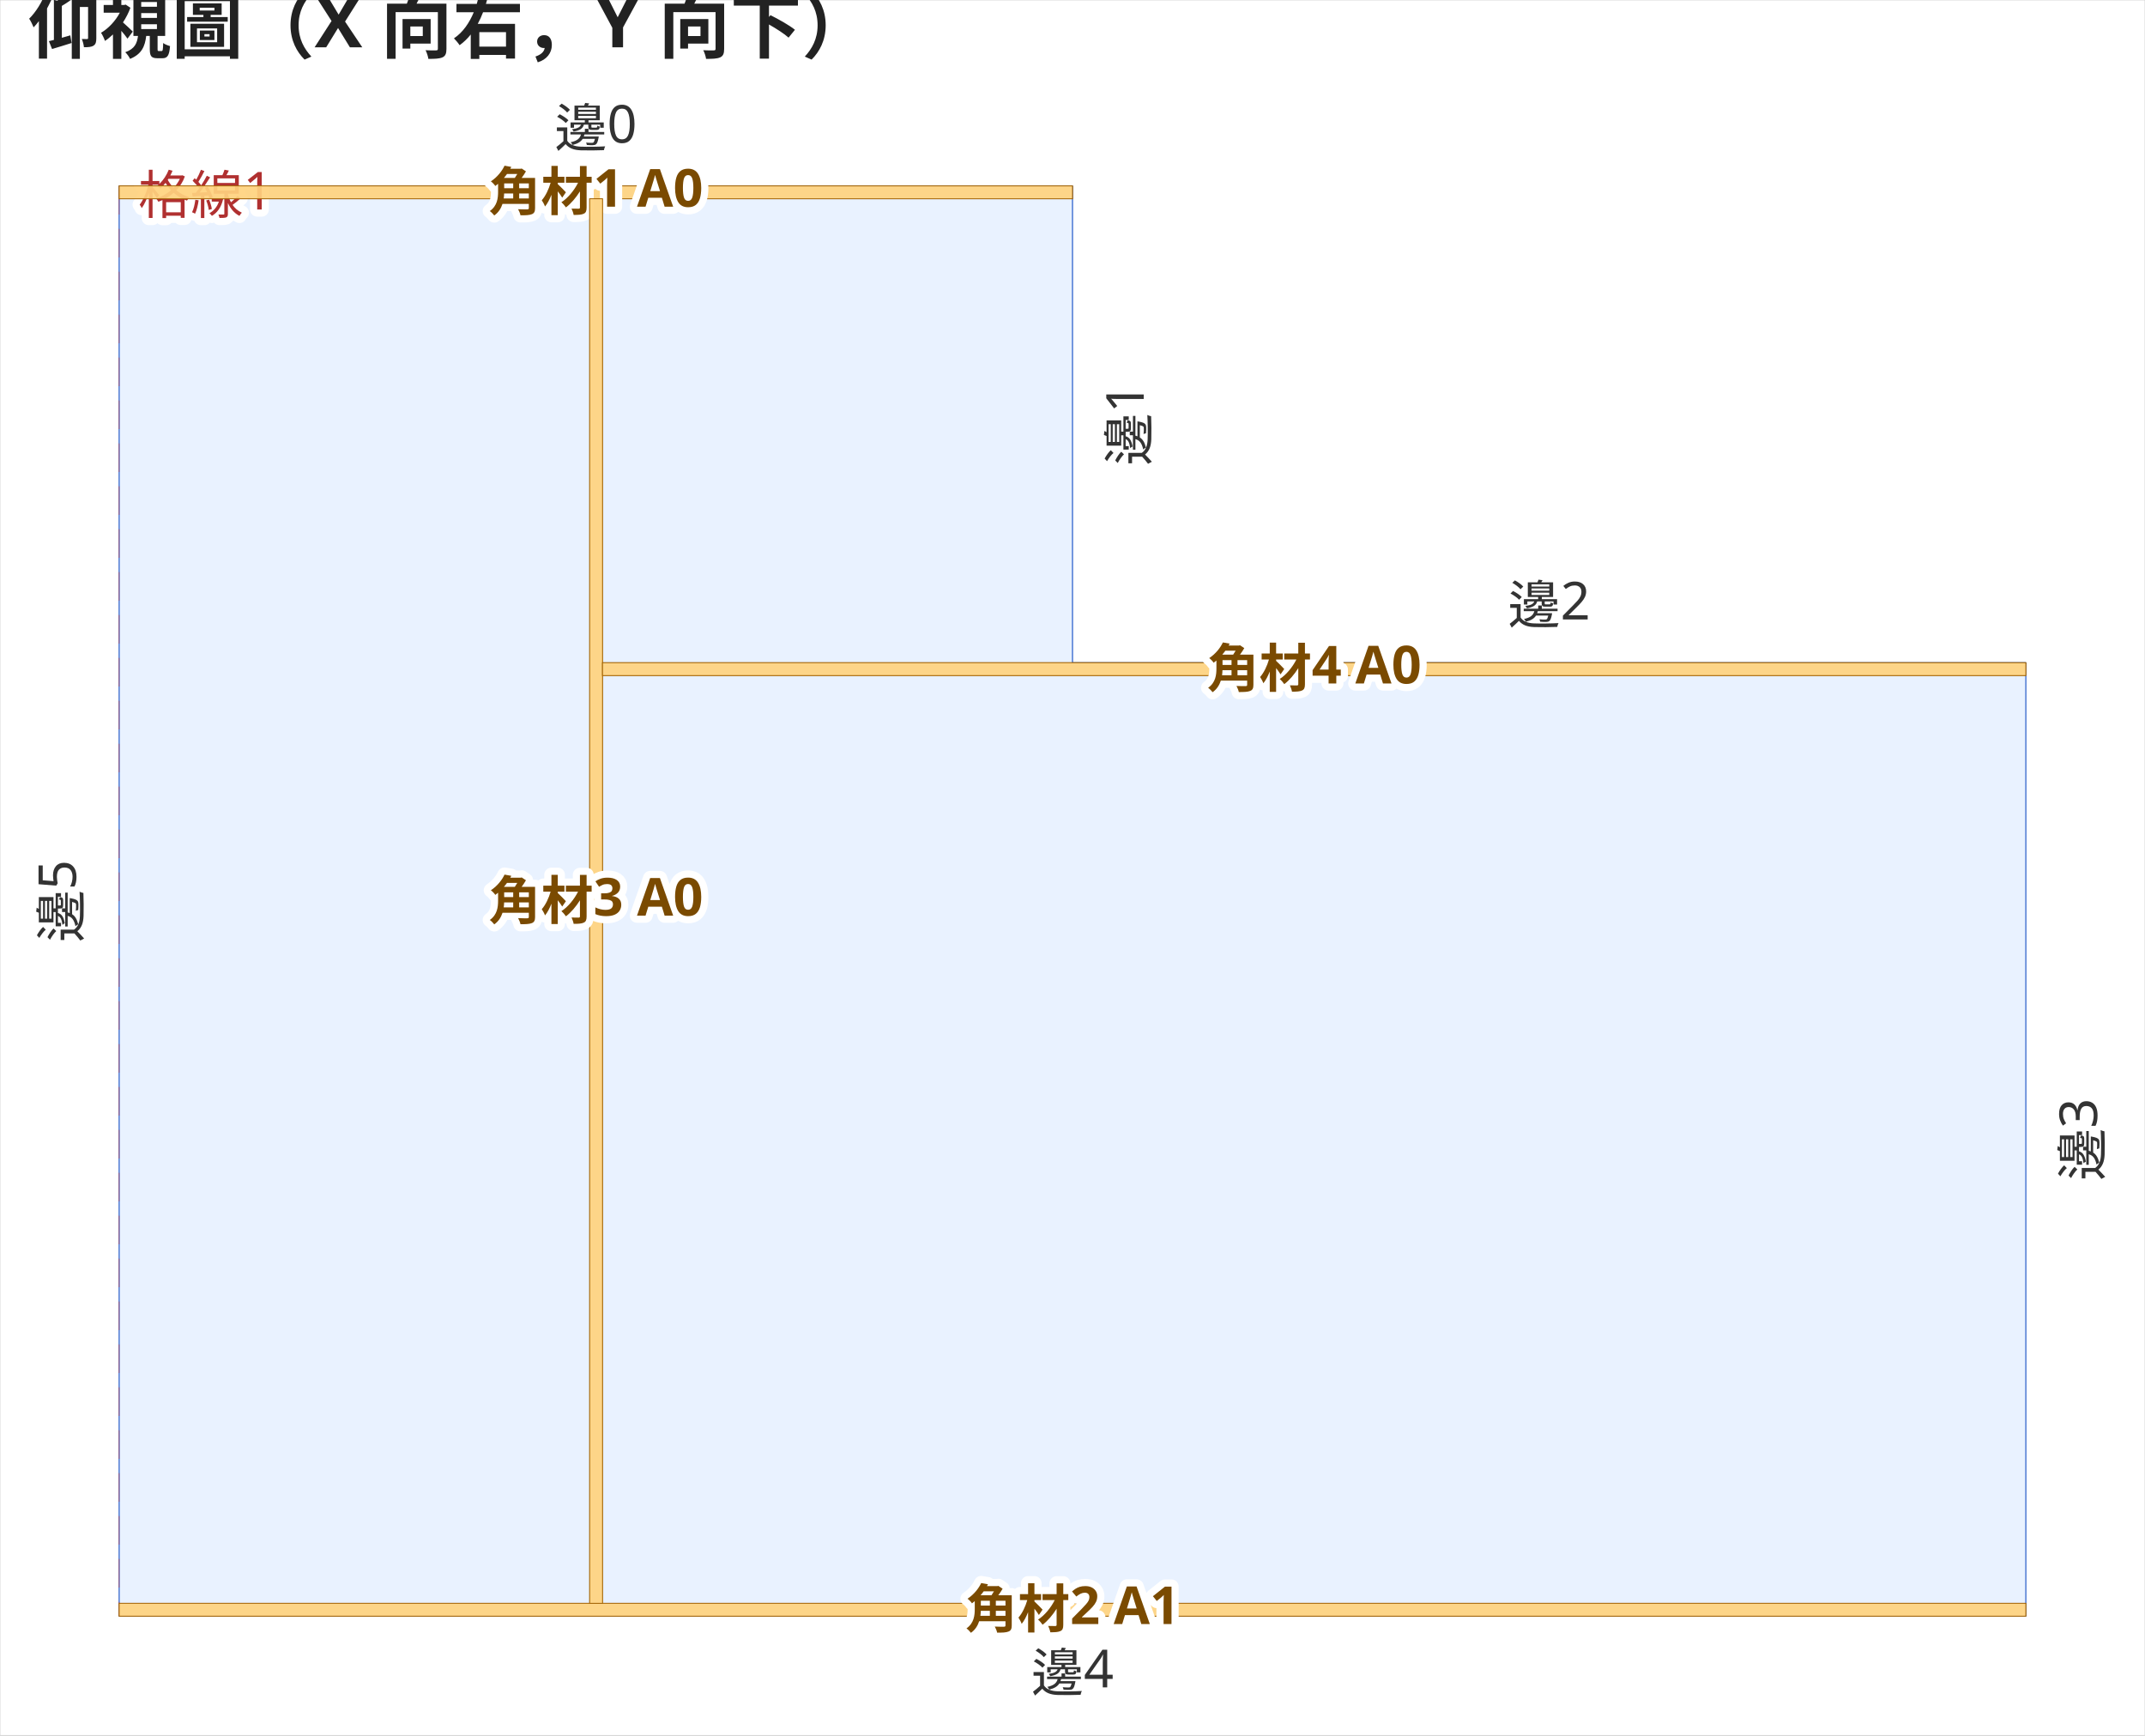
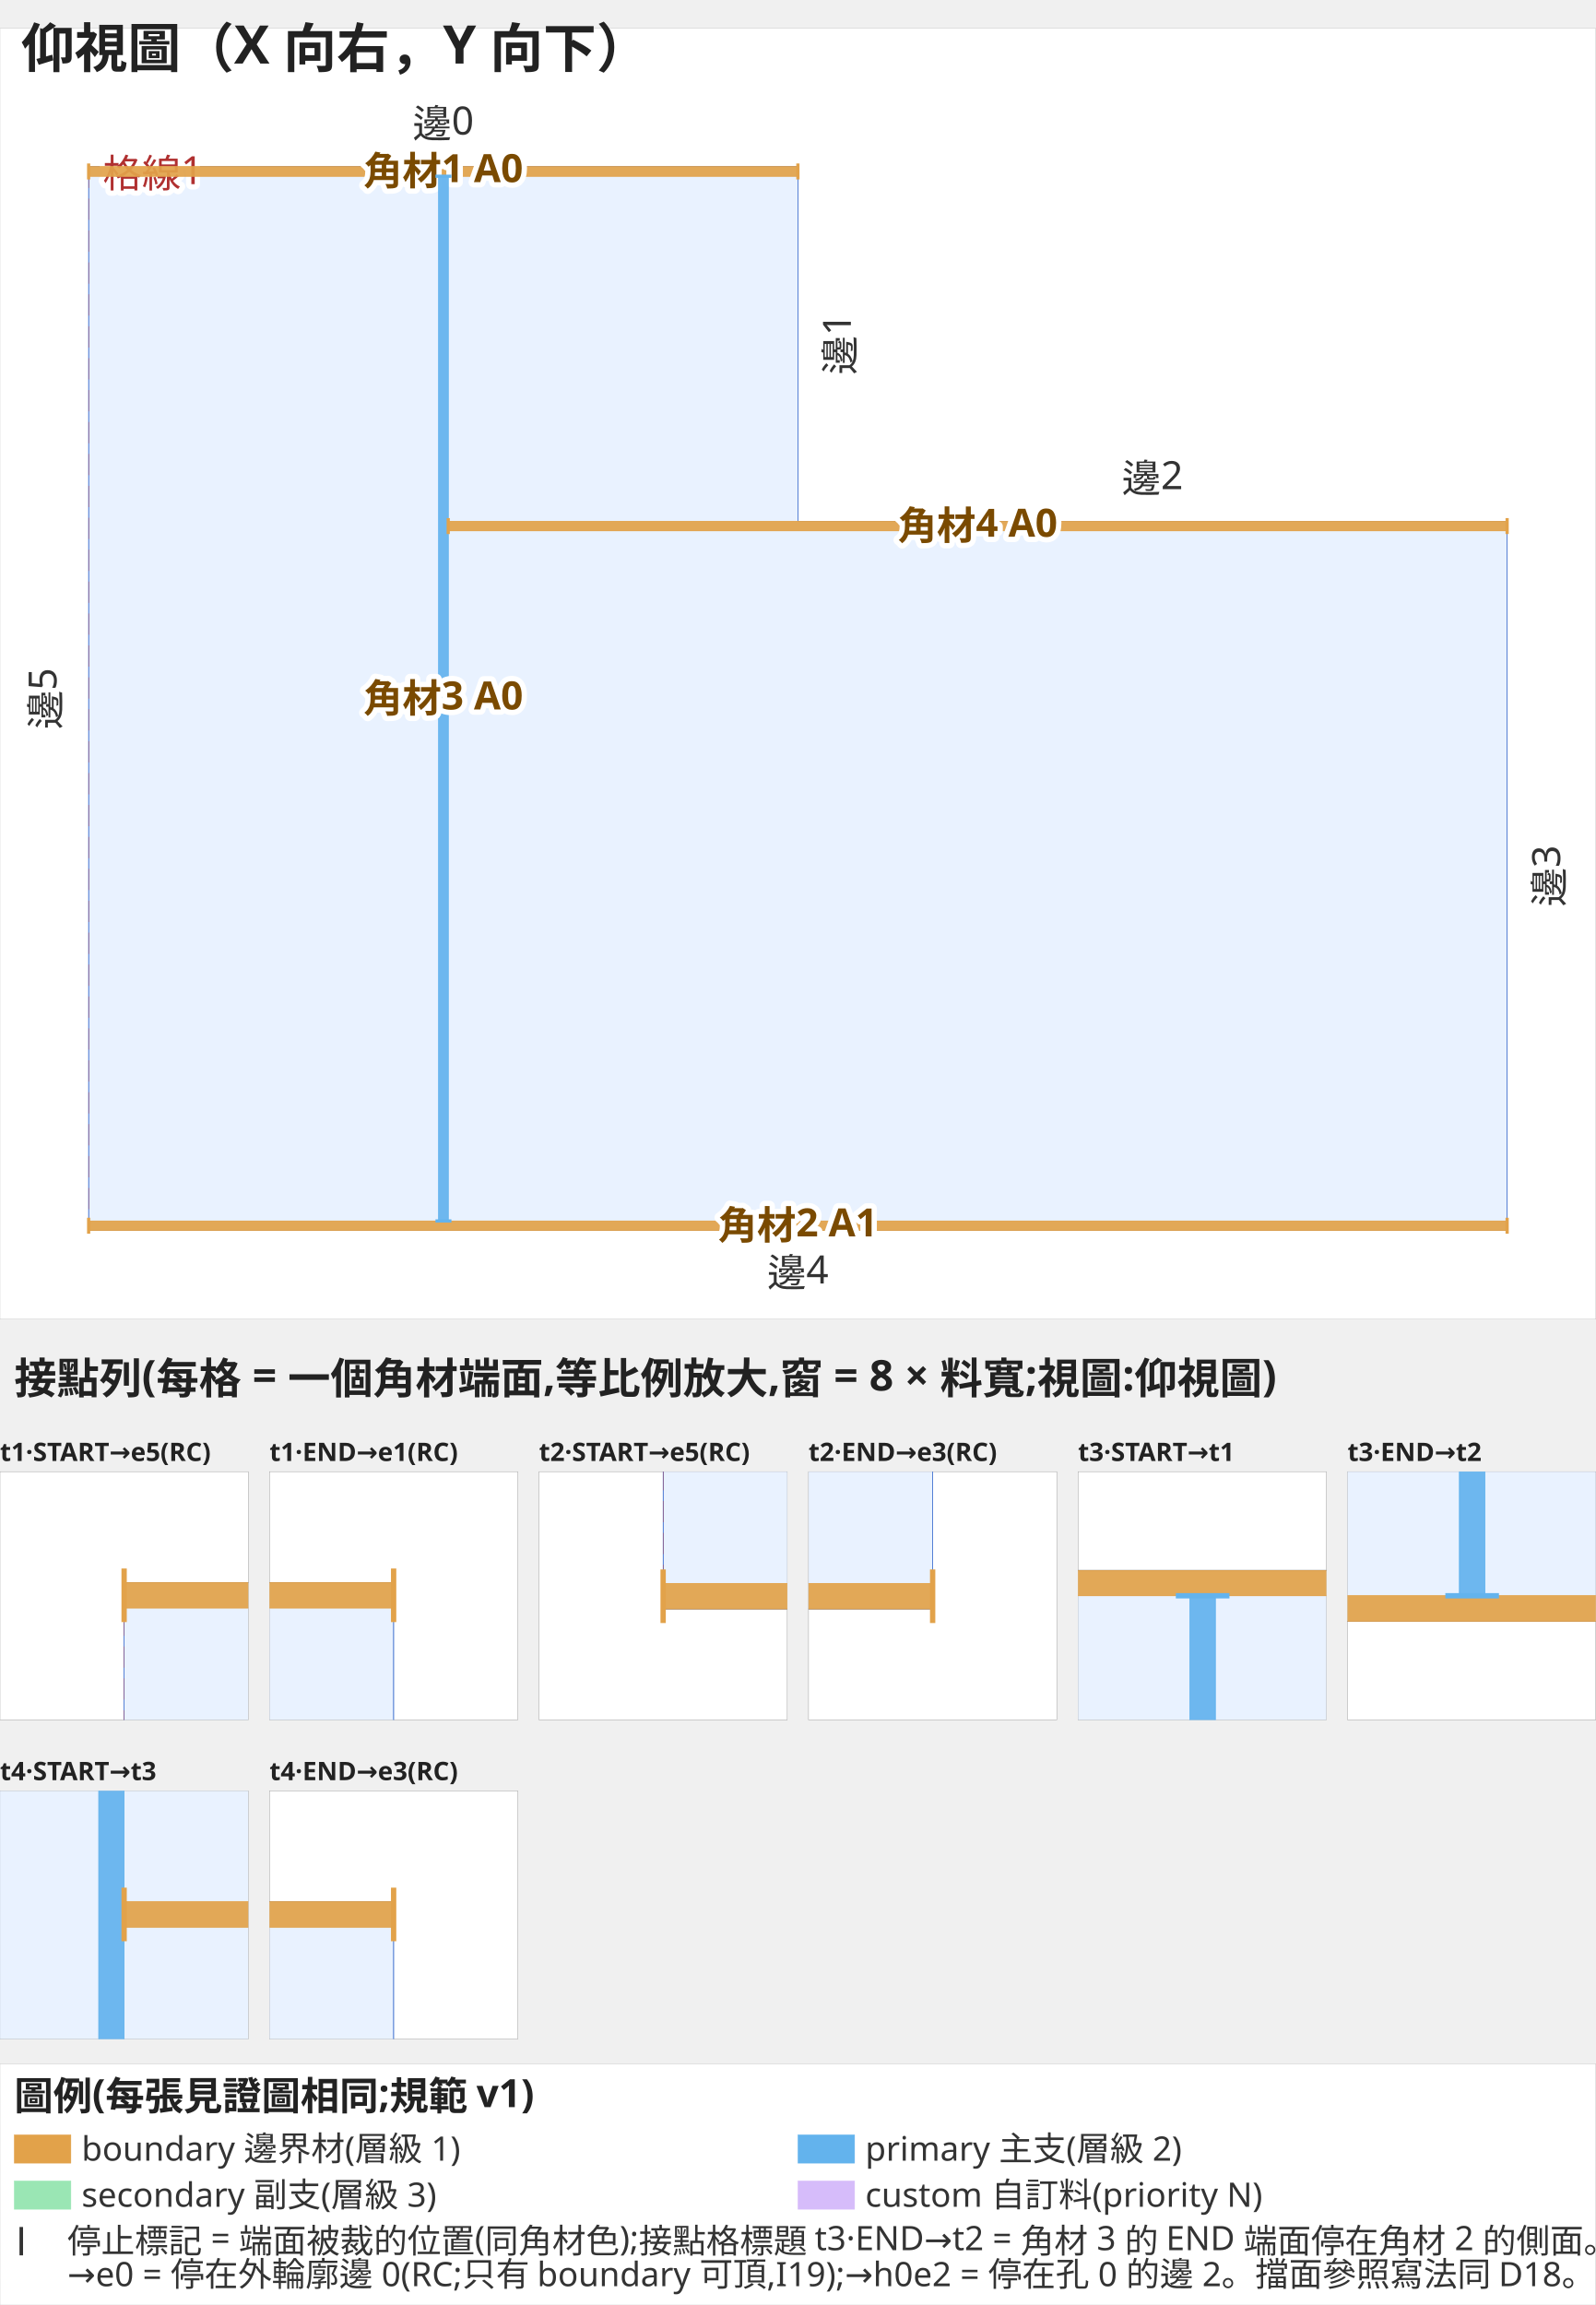
- <svg xmlns="http://www.w3.org/2000/svg" width="100%" viewBox="0 1540 4500 3640" data-full="0 0 8300 5180">
+ <svg xmlns="http://www.w3.org/2000/svg" width="100%" viewBox="0 1460 4500 6500" data-full="0 1460 4500 6500">
  <style>
  polygon, line, rect { vector-effect: non-scaling-stroke; }
  .frame { fill: #ffffff; stroke: #bbbbbb; stroke-width: 1px; }
  .title { font: bold 150px sans-serif; fill: #222222; }
  .label { font: 110px sans-serif; fill: #333333; text-anchor: middle; dominant-baseline: middle; }
  .guide-label { text-anchor: start; fill: #b03030; }
  .timber-label { fill: #7a4a00; font-weight: bold; }
  .guide-label, .timber-label { paint-order: stroke; stroke: #ffffff; stroke-width: 30px; stroke-linejoin: round; }
  .surface { fill: #dbe9ff; fill-opacity: 0.6; stroke: #3366cc; stroke-width: 1.5px; }
  .hole { fill: #ffffff; stroke: #3366cc; stroke-width: 1.5px; }
  .edge { stroke: #3366cc; stroke-width: 1.5px; }
  .edge-free { stroke: #e08020; stroke-width: 1.5px; stroke-dasharray: 30 15; }
  .guide { stroke: #cc3333; stroke-width: 1px; stroke-dasharray: 60 30; }
  .timber-face { fill: #ffd27f; fill-opacity: 0.5; stroke: #a06000; stroke-width: 1.5px; }
  .timber-face-near { fill-opacity: 0.85; }
</style>
-   <g transform="translate(250,3190)">
-     <rect class="frame" x="-250" y="-3190" width="4500" height="1240" />
-     <text x="-190" y="-3080" class="title">前視圖（X 向右，Z 向上）</text>
-     <polygon points="0,-2500 2000,-2500 2000,-2500 4000,-2500 4000,-2500 0,-2500" class="surface" />
-     <line x1="0" y1="-2500" x2="2000" y2="-2500" class="edge" />
-     <line x1="2000" y1="-2500" x2="2000" y2="-2500" class="edge" />
-     <line x1="2000" y1="-2500" x2="4000" y2="-2500" class="edge" />
-     <line x1="4000" y1="-2500" x2="4000" y2="-2500" class="edge" />
-     <line x1="4000" y1="-2500" x2="0" y2="-2500" class="edge" />
-     <line x1="0" y1="-2500" x2="0" y2="-2500" class="edge" />
-     <line x1="0" y1="-2500" x2="0" y2="-2500" class="guide" />
-     <polygon points="0,-2500 0,-2533 2000,-2533 2000,-2500" class="timber-face" />
-     <polygon points="0,-2500 2000,-2500 2000,-2533 0,-2533" class="timber-face timber-face-near" />
-     <text x="1000" y="-2516" class="label timber-label">角材1 B0</text>
-     <polygon points="0,-2500 4000,-2500 4000,-2467 0,-2467" class="timber-face" />
-     <polygon points="0,-2500 0,-2467 4000,-2467 4000,-2500" class="timber-face timber-face-near" />
-     <text x="2000" y="-2483" class="label timber-label">角材2 B1</text>
-     <polygon points="1014,-2500 987,-2500 987,-2533 1014,-2533" class="timber-face" />
-     <polygon points="1014,-2500 1014,-2533 987,-2533 987,-2500" class="timber-face timber-face-near" />
-     <text x="1000" y="-2516" class="label timber-label">角材3 START</text>
-     <polygon points="1014,-2500 1014,-2533 4000,-2533 4000,-2500" class="timber-face" />
-     <polygon points="1014,-2500 4000,-2500 4000,-2533 1014,-2533" class="timber-face timber-face-near" />
-     <text x="2507" y="-2516" class="label timber-label">角材4 B0</text>
-   </g>
-   <g transform="translate(5050,3190)">
-     <rect class="frame" x="-250" y="-3190" width="3500" height="1240" />
-     <text x="-190" y="-3080" class="title">側視圖（Y 向右，Z 向上）</text>
-     <polygon points="0,-2500 0,-2500 1000,-2500 1000,-2500 3000,-2500 3000,-2500" class="surface" />
-     <line x1="0" y1="-2500" x2="0" y2="-2500" class="edge" />
-     <line x1="0" y1="-2500" x2="1000" y2="-2500" class="edge" />
-     <line x1="1000" y1="-2500" x2="1000" y2="-2500" class="edge" />
-     <line x1="1000" y1="-2500" x2="3000" y2="-2500" class="edge" />
-     <line x1="3000" y1="-2500" x2="3000" y2="-2500" class="edge" />
-     <line x1="3000" y1="-2500" x2="0" y2="-2500" class="edge" />
-     <line x1="0" y1="-2500" x2="3000" y2="-2500" class="guide" />
-     <polygon points="0,-2500 0,-2533 27,-2533 27,-2500" class="timber-face" />
-     <polygon points="0,-2500 27,-2500 27,-2533 0,-2533" class="timber-face timber-face-near" />
-     <text x="13" y="-2516" class="label timber-label">角材1 END</text>
-     <polygon points="3000,-2500 3000,-2467 2973,-2467 2973,-2500" class="timber-face" />
-     <polygon points="3000,-2500 2973,-2500 2973,-2467 3000,-2467" class="timber-face timber-face-near" />
-     <text x="2986" y="-2483" class="label timber-label">角材2 END</text>
-     <polygon points="27,-2500 27,-2533 2973,-2533 2973,-2500" class="timber-face" />
-     <polygon points="27,-2500 2973,-2500 2973,-2533 27,-2533" class="timber-face timber-face-near" />
-     <text x="1500" y="-2516" class="label timber-label">角材3 B0</text>
-     <polygon points="1000,-2500 1000,-2533 1027,-2533 1027,-2500" class="timber-face" />
-     <polygon points="1000,-2500 1027,-2500 1027,-2533 1000,-2533" class="timber-face timber-face-near" />
-     <text x="1013" y="-2516" class="label timber-label">角材4 END</text>
-   </g>
-   <g transform="translate(250,1930)">
+   <style id="witness">.role-boundary{fill:#e2a24a;stroke:#e2a24a}.role-primary{fill:#63b3ed;stroke:#63b3ed}.role-secondary{fill:#9ae6b4;stroke:#9ae6b4}.role-custom{fill:#d6bcfa;stroke:#d6bcfa}.stop{fill:none;stroke-linecap:butt}.stop-label{font:bold 110px sans-serif;dominant-baseline:middle;paint-order:stroke;stroke:#ffffff;stroke-width:30px;stroke-linejoin:round}.tile-frame{fill:#ffffff;stroke:#888888;stroke-width:1px}.tile-title{font:bold 72px sans-serif;fill:#222222}.tile .label{display:none}.legend-title{font:bold 110px sans-serif;fill:#222222}.legend-text{font:95px sans-serif;fill:#333333;dominant-baseline:middle}.legend-box{fill:#ffffff;stroke:#bbbbbb;stroke-width:1px}.section-title{font:bold 120px sans-serif;fill:#222222}</style>
+   <g transform="translate(250,1930)" data-view="bottom">
    <rect class="frame" x="-250" y="-390" width="4500" height="3640" />
    <text x="-190" y="-280" class="title">仰視圖（X 向右，Y 向下）</text>
    <polygon points="0,0 2000,0 2000,1000 4000,1000 4000,3000 0,3000" class="surface" />
    <line x1="0" y1="0" x2="2000" y2="0" class="edge" />
    <text x="1000" y="-120" class="label">邊0</text>
    <line x1="2000" y1="0" x2="2000" y2="1000" class="edge" />
    <text x="2120" y="500" class="label" transform="rotate(-90 2120 500)">邊1</text>
    <line x1="2000" y1="1000" x2="4000" y2="1000" class="edge" />
    <text x="3000" y="880" class="label">邊2</text>
    <line x1="4000" y1="1000" x2="4000" y2="3000" class="edge" />
    <text x="4120" y="2000" class="label" transform="rotate(-90 4120 2000)">邊3</text>
    <line x1="4000" y1="3000" x2="0" y2="3000" class="edge" />
    <text x="2000" y="3120" class="label">邊4</text>
    <line x1="0" y1="3000" x2="0" y2="0" class="edge" />
    <text x="-120" y="1500" class="label" transform="rotate(-90 -120 1500)">邊5</text>
    <line x1="0" y1="0" x2="0" y2="3000" class="guide" />
    <text x="40" y="20" class="label guide-label">格線1</text>
-     <polygon points="0,0 2000,0 2000,27 0,27" class="timber-face" />
-     <polygon points="0,0 0,27 2000,27 2000,0" class="timber-face timber-face-near" />
+     <polygon points="0,0 2000,0 2000,27 0,27" class="timber-face role-boundary" data-t="1" />
+     <polygon points="0,0 0,27 2000,27 2000,0" class="timber-face timber-face-near role-boundary" data-t="1" />
    <text x="1000" y="13" class="label timber-label">角材1 A0</text>
-     <polygon points="0,3000 0,2973 4000,2973 4000,3000" class="timber-face" />
-     <polygon points="0,3000 4000,3000 4000,2973 0,2973" class="timber-face timber-face-near" />
+     <polygon points="0,3000 0,2973 4000,2973 4000,3000" class="timber-face role-boundary" data-t="2" />
+     <polygon points="0,3000 4000,3000 4000,2973 0,2973" class="timber-face timber-face-near role-boundary" data-t="2" />
    <text x="2000" y="2986" class="label timber-label">角材2 A1</text>
-     <polygon points="1014,27 1014,2973 987,2973 987,27" class="timber-face" />
-     <polygon points="1014,27 987,27 987,2973 1014,2973" class="timber-face timber-face-near" />
+     <polygon points="1014,27 1014,2973 987,2973 987,27" class="timber-face role-primary" data-t="3" />
+     <polygon points="1014,27 987,27 987,2973 1014,2973" class="timber-face timber-face-near role-primary" data-t="3" />
    <text x="1000" y="1500" class="label timber-label">角材3 A0</text>
-     <polygon points="1014,1000 4000,1000 4000,1027 1014,1027" class="timber-face" />
-     <polygon points="1014,1000 1014,1027 4000,1027 4000,1000" class="timber-face timber-face-near" />
+     <polygon points="1014,1000 4000,1000 4000,1027 1014,1027" class="timber-face role-boundary" data-t="4" />
+     <polygon points="1014,1000 1014,1027 4000,1027 4000,1000" class="timber-face timber-face-near role-boundary" data-t="4" />
    <text x="2507" y="1013" class="label timber-label">角材4 A0</text>
+     <line x1="0" y1="-9" x2="0" y2="36" class="stop" stroke="#e2a24a" stroke-width="9" data-joint="t1.START" />
+     <line x1="2000" y1="-9" x2="2000" y2="36" class="stop" stroke="#e2a24a" stroke-width="9" data-joint="t1.END" />
+     <line x1="0" y1="2964" x2="0" y2="3009" class="stop" stroke="#e2a24a" stroke-width="9" data-joint="t2.START" />
+     <line x1="4000" y1="2964" x2="4000" y2="3009" class="stop" stroke="#e2a24a" stroke-width="9" data-joint="t2.END" />
+     <line x1="978" y1="27" x2="1023" y2="27" class="stop" stroke="#63b3ed" stroke-width="9" data-joint="t3.START" />
+     <line x1="978" y1="2973" x2="1023" y2="2973" class="stop" stroke="#63b3ed" stroke-width="9" data-joint="t3.END" />
+     <line x1="1014" y1="991" x2="1014" y2="1036" class="stop" stroke="#e2a24a" stroke-width="9" data-joint="t4.START" />
+     <line x1="4000" y1="991" x2="4000" y2="1036" class="stop" stroke="#e2a24a" stroke-width="9" data-joint="t4.END" />
  </g>
+   <text x="40" y="5390" class="section-title">接點列(每格 = 一個角材端面,等比例放大,窗 = 8 × 料寬;視圖:仰視圖)</text>
+   <text x="0" y="5580" class="tile-title">t1·START→e5(RC)</text>
+   <rect x="0" y="5610" width="700" height="700" class="tile-frame" />
+   <svg x="0" y="5610" width="700" height="700" viewBox="-132 -118 264 264" preserveAspectRatio="xMidYMid meet" class="tile" data-joint="t1.START">
+     <polygon points="0,0 2000,0 2000,1000 4000,1000 4000,3000 0,3000" class="surface" />
+     <line x1="0" y1="0" x2="2000" y2="0" class="edge" />
+     <line x1="2000" y1="0" x2="2000" y2="1000" class="edge" />
+     <line x1="2000" y1="1000" x2="4000" y2="1000" class="edge" />
+     <line x1="4000" y1="1000" x2="4000" y2="3000" class="edge" />
+     <line x1="4000" y1="3000" x2="0" y2="3000" class="edge" />
+     <line x1="0" y1="3000" x2="0" y2="0" class="edge" />
+     <line x1="0" y1="0" x2="0" y2="3000" class="guide" />
+     <polygon points="0,0 2000,0 2000,27 0,27" class="timber-face role-boundary" data-t="1" />
+     <polygon points="0,0 0,27 2000,27 2000,0" class="timber-face timber-face-near role-boundary" data-t="1" />
+     <polygon points="0,3000 0,2973 4000,2973 4000,3000" class="timber-face role-boundary" data-t="2" />
+     <polygon points="0,3000 4000,3000 4000,2973 0,2973" class="timber-face timber-face-near role-boundary" data-t="2" />
+     <polygon points="1014,27 1014,2973 987,2973 987,27" class="timber-face role-primary" data-t="3" />
+     <polygon points="1014,27 987,27 987,2973 1014,2973" class="timber-face timber-face-near role-primary" data-t="3" />
+     <polygon points="1014,1000 4000,1000 4000,1027 1014,1027" class="timber-face role-boundary" data-t="4" />
+     <polygon points="1014,1000 1014,1027 4000,1027 4000,1000" class="timber-face timber-face-near role-boundary" data-t="4" />
+     <line x1="0" y1="-15" x2="0" y2="42" class="stop" stroke="#e2a24a" stroke-width="15" data-joint="t1.START" />
+   </svg>
+   <text x="760" y="5580" class="tile-title">t1·END→e1(RC)</text>
+   <rect x="760" y="5610" width="700" height="700" class="tile-frame" />
+   <svg x="760" y="5610" width="700" height="700" viewBox="1868 -118 264 264" preserveAspectRatio="xMidYMid meet" class="tile" data-joint="t1.END">
+     <polygon points="0,0 2000,0 2000,1000 4000,1000 4000,3000 0,3000" class="surface" />
+     <line x1="0" y1="0" x2="2000" y2="0" class="edge" />
+     <line x1="2000" y1="0" x2="2000" y2="1000" class="edge" />
+     <line x1="2000" y1="1000" x2="4000" y2="1000" class="edge" />
+     <line x1="4000" y1="1000" x2="4000" y2="3000" class="edge" />
+     <line x1="4000" y1="3000" x2="0" y2="3000" class="edge" />
+     <line x1="0" y1="3000" x2="0" y2="0" class="edge" />
+     <line x1="0" y1="0" x2="0" y2="3000" class="guide" />
+     <polygon points="0,0 2000,0 2000,27 0,27" class="timber-face role-boundary" data-t="1" />
+     <polygon points="0,0 0,27 2000,27 2000,0" class="timber-face timber-face-near role-boundary" data-t="1" />
+     <polygon points="0,3000 0,2973 4000,2973 4000,3000" class="timber-face role-boundary" data-t="2" />
+     <polygon points="0,3000 4000,3000 4000,2973 0,2973" class="timber-face timber-face-near role-boundary" data-t="2" />
+     <polygon points="1014,27 1014,2973 987,2973 987,27" class="timber-face role-primary" data-t="3" />
+     <polygon points="1014,27 987,27 987,2973 1014,2973" class="timber-face timber-face-near role-primary" data-t="3" />
+     <polygon points="1014,1000 4000,1000 4000,1027 1014,1027" class="timber-face role-boundary" data-t="4" />
+     <polygon points="1014,1000 1014,1027 4000,1027 4000,1000" class="timber-face timber-face-near role-boundary" data-t="4" />
+     <line x1="2000" y1="-15" x2="2000" y2="42" class="stop" stroke="#e2a24a" stroke-width="15" data-joint="t1.END" />
+   </svg>
+   <text x="1520" y="5580" class="tile-title">t2·START→e5(RC)</text>
+   <rect x="1520" y="5610" width="700" height="700" class="tile-frame" />
+   <svg x="1520" y="5610" width="700" height="700" viewBox="-132 2854 264 264" preserveAspectRatio="xMidYMid meet" class="tile" data-joint="t2.START">
+     <polygon points="0,0 2000,0 2000,1000 4000,1000 4000,3000 0,3000" class="surface" />
+     <line x1="0" y1="0" x2="2000" y2="0" class="edge" />
+     <line x1="2000" y1="0" x2="2000" y2="1000" class="edge" />
+     <line x1="2000" y1="1000" x2="4000" y2="1000" class="edge" />
+     <line x1="4000" y1="1000" x2="4000" y2="3000" class="edge" />
+     <line x1="4000" y1="3000" x2="0" y2="3000" class="edge" />
+     <line x1="0" y1="3000" x2="0" y2="0" class="edge" />
+     <line x1="0" y1="0" x2="0" y2="3000" class="guide" />
+     <polygon points="0,0 2000,0 2000,27 0,27" class="timber-face role-boundary" data-t="1" />
+     <polygon points="0,0 0,27 2000,27 2000,0" class="timber-face timber-face-near role-boundary" data-t="1" />
+     <polygon points="0,3000 0,2973 4000,2973 4000,3000" class="timber-face role-boundary" data-t="2" />
+     <polygon points="0,3000 4000,3000 4000,2973 0,2973" class="timber-face timber-face-near role-boundary" data-t="2" />
+     <polygon points="1014,27 1014,2973 987,2973 987,27" class="timber-face role-primary" data-t="3" />
+     <polygon points="1014,27 987,27 987,2973 1014,2973" class="timber-face timber-face-near role-primary" data-t="3" />
+     <polygon points="1014,1000 4000,1000 4000,1027 1014,1027" class="timber-face role-boundary" data-t="4" />
+     <polygon points="1014,1000 1014,1027 4000,1027 4000,1000" class="timber-face timber-face-near role-boundary" data-t="4" />
+     <line x1="0" y1="2958" x2="0" y2="3015" class="stop" stroke="#e2a24a" stroke-width="15" data-joint="t2.START" />
+   </svg>
+   <text x="2280" y="5580" class="tile-title">t2·END→e3(RC)</text>
+   <rect x="2280" y="5610" width="700" height="700" class="tile-frame" />
+   <svg x="2280" y="5610" width="700" height="700" viewBox="3868 2854 264 264" preserveAspectRatio="xMidYMid meet" class="tile" data-joint="t2.END">
+     <polygon points="0,0 2000,0 2000,1000 4000,1000 4000,3000 0,3000" class="surface" />
+     <line x1="0" y1="0" x2="2000" y2="0" class="edge" />
+     <line x1="2000" y1="0" x2="2000" y2="1000" class="edge" />
+     <line x1="2000" y1="1000" x2="4000" y2="1000" class="edge" />
+     <line x1="4000" y1="1000" x2="4000" y2="3000" class="edge" />
+     <line x1="4000" y1="3000" x2="0" y2="3000" class="edge" />
+     <line x1="0" y1="3000" x2="0" y2="0" class="edge" />
+     <line x1="0" y1="0" x2="0" y2="3000" class="guide" />
+     <polygon points="0,0 2000,0 2000,27 0,27" class="timber-face role-boundary" data-t="1" />
+     <polygon points="0,0 0,27 2000,27 2000,0" class="timber-face timber-face-near role-boundary" data-t="1" />
+     <polygon points="0,3000 0,2973 4000,2973 4000,3000" class="timber-face role-boundary" data-t="2" />
+     <polygon points="0,3000 4000,3000 4000,2973 0,2973" class="timber-face timber-face-near role-boundary" data-t="2" />
+     <polygon points="1014,27 1014,2973 987,2973 987,27" class="timber-face role-primary" data-t="3" />
+     <polygon points="1014,27 987,27 987,2973 1014,2973" class="timber-face timber-face-near role-primary" data-t="3" />
+     <polygon points="1014,1000 4000,1000 4000,1027 1014,1027" class="timber-face role-boundary" data-t="4" />
+     <polygon points="1014,1000 1014,1027 4000,1027 4000,1000" class="timber-face timber-face-near role-boundary" data-t="4" />
+     <line x1="4000" y1="2958" x2="4000" y2="3015" class="stop" stroke="#e2a24a" stroke-width="15" data-joint="t2.END" />
+   </svg>
+   <text x="3040" y="5580" class="tile-title">t3·START→t1</text>
+   <rect x="3040" y="5610" width="700" height="700" class="tile-frame" />
+   <svg x="3040" y="5610" width="700" height="700" viewBox="868 -105 264 264" preserveAspectRatio="xMidYMid meet" class="tile" data-joint="t3.START">
+     <polygon points="0,0 2000,0 2000,1000 4000,1000 4000,3000 0,3000" class="surface" />
+     <line x1="0" y1="0" x2="2000" y2="0" class="edge" />
+     <line x1="2000" y1="0" x2="2000" y2="1000" class="edge" />
+     <line x1="2000" y1="1000" x2="4000" y2="1000" class="edge" />
+     <line x1="4000" y1="1000" x2="4000" y2="3000" class="edge" />
+     <line x1="4000" y1="3000" x2="0" y2="3000" class="edge" />
+     <line x1="0" y1="3000" x2="0" y2="0" class="edge" />
+     <line x1="0" y1="0" x2="0" y2="3000" class="guide" />
+     <polygon points="0,0 2000,0 2000,27 0,27" class="timber-face role-boundary" data-t="1" />
+     <polygon points="0,0 0,27 2000,27 2000,0" class="timber-face timber-face-near role-boundary" data-t="1" />
+     <polygon points="0,3000 0,2973 4000,2973 4000,3000" class="timber-face role-boundary" data-t="2" />
+     <polygon points="0,3000 4000,3000 4000,2973 0,2973" class="timber-face timber-face-near role-boundary" data-t="2" />
+     <polygon points="1014,27 1014,2973 987,2973 987,27" class="timber-face role-primary" data-t="3" />
+     <polygon points="1014,27 987,27 987,2973 1014,2973" class="timber-face timber-face-near role-primary" data-t="3" />
+     <polygon points="1014,1000 4000,1000 4000,1027 1014,1027" class="timber-face role-boundary" data-t="4" />
+     <polygon points="1014,1000 1014,1027 4000,1027 4000,1000" class="timber-face timber-face-near role-boundary" data-t="4" />
+     <line x1="972" y1="27" x2="1029" y2="27" class="stop" stroke="#63b3ed" stroke-width="15" data-joint="t3.START" />
+   </svg>
+   <text x="3800" y="5580" class="tile-title">t3·END→t2</text>
+   <rect x="3800" y="5610" width="700" height="700" class="tile-frame" />
+   <svg x="3800" y="5610" width="700" height="700" viewBox="868 2841 264 264" preserveAspectRatio="xMidYMid meet" class="tile" data-joint="t3.END">
+     <polygon points="0,0 2000,0 2000,1000 4000,1000 4000,3000 0,3000" class="surface" />
+     <line x1="0" y1="0" x2="2000" y2="0" class="edge" />
+     <line x1="2000" y1="0" x2="2000" y2="1000" class="edge" />
+     <line x1="2000" y1="1000" x2="4000" y2="1000" class="edge" />
+     <line x1="4000" y1="1000" x2="4000" y2="3000" class="edge" />
+     <line x1="4000" y1="3000" x2="0" y2="3000" class="edge" />
+     <line x1="0" y1="3000" x2="0" y2="0" class="edge" />
+     <line x1="0" y1="0" x2="0" y2="3000" class="guide" />
+     <polygon points="0,0 2000,0 2000,27 0,27" class="timber-face role-boundary" data-t="1" />
+     <polygon points="0,0 0,27 2000,27 2000,0" class="timber-face timber-face-near role-boundary" data-t="1" />
+     <polygon points="0,3000 0,2973 4000,2973 4000,3000" class="timber-face role-boundary" data-t="2" />
+     <polygon points="0,3000 4000,3000 4000,2973 0,2973" class="timber-face timber-face-near role-boundary" data-t="2" />
+     <polygon points="1014,27 1014,2973 987,2973 987,27" class="timber-face role-primary" data-t="3" />
+     <polygon points="1014,27 987,27 987,2973 1014,2973" class="timber-face timber-face-near role-primary" data-t="3" />
+     <polygon points="1014,1000 4000,1000 4000,1027 1014,1027" class="timber-face role-boundary" data-t="4" />
+     <polygon points="1014,1000 1014,1027 4000,1027 4000,1000" class="timber-face timber-face-near role-boundary" data-t="4" />
+     <line x1="972" y1="2973" x2="1029" y2="2973" class="stop" stroke="#63b3ed" stroke-width="15" data-joint="t3.END" />
+   </svg>
+   <text x="0" y="6480" class="tile-title">t4·START→t3</text>
+   <rect x="0" y="6510" width="700" height="700" class="tile-frame" />
+   <svg x="0" y="6510" width="700" height="700" viewBox="882 882 264 264" preserveAspectRatio="xMidYMid meet" class="tile" data-joint="t4.START">
+     <polygon points="0,0 2000,0 2000,1000 4000,1000 4000,3000 0,3000" class="surface" />
+     <line x1="0" y1="0" x2="2000" y2="0" class="edge" />
+     <line x1="2000" y1="0" x2="2000" y2="1000" class="edge" />
+     <line x1="2000" y1="1000" x2="4000" y2="1000" class="edge" />
+     <line x1="4000" y1="1000" x2="4000" y2="3000" class="edge" />
+     <line x1="4000" y1="3000" x2="0" y2="3000" class="edge" />
+     <line x1="0" y1="3000" x2="0" y2="0" class="edge" />
+     <line x1="0" y1="0" x2="0" y2="3000" class="guide" />
+     <polygon points="0,0 2000,0 2000,27 0,27" class="timber-face role-boundary" data-t="1" />
+     <polygon points="0,0 0,27 2000,27 2000,0" class="timber-face timber-face-near role-boundary" data-t="1" />
+     <polygon points="0,3000 0,2973 4000,2973 4000,3000" class="timber-face role-boundary" data-t="2" />
+     <polygon points="0,3000 4000,3000 4000,2973 0,2973" class="timber-face timber-face-near role-boundary" data-t="2" />
+     <polygon points="1014,27 1014,2973 987,2973 987,27" class="timber-face role-primary" data-t="3" />
+     <polygon points="1014,27 987,27 987,2973 1014,2973" class="timber-face timber-face-near role-primary" data-t="3" />
+     <polygon points="1014,1000 4000,1000 4000,1027 1014,1027" class="timber-face role-boundary" data-t="4" />
+     <polygon points="1014,1000 1014,1027 4000,1027 4000,1000" class="timber-face timber-face-near role-boundary" data-t="4" />
+     <line x1="1014" y1="985" x2="1014" y2="1042" class="stop" stroke="#e2a24a" stroke-width="15" data-joint="t4.START" />
+   </svg>
+   <text x="760" y="6480" class="tile-title">t4·END→e3(RC)</text>
+   <rect x="760" y="6510" width="700" height="700" class="tile-frame" />
+   <svg x="760" y="6510" width="700" height="700" viewBox="3868 882 264 264" preserveAspectRatio="xMidYMid meet" class="tile" data-joint="t4.END">
+     <polygon points="0,0 2000,0 2000,1000 4000,1000 4000,3000 0,3000" class="surface" />
+     <line x1="0" y1="0" x2="2000" y2="0" class="edge" />
+     <line x1="2000" y1="0" x2="2000" y2="1000" class="edge" />
+     <line x1="2000" y1="1000" x2="4000" y2="1000" class="edge" />
+     <line x1="4000" y1="1000" x2="4000" y2="3000" class="edge" />
+     <line x1="4000" y1="3000" x2="0" y2="3000" class="edge" />
+     <line x1="0" y1="3000" x2="0" y2="0" class="edge" />
+     <line x1="0" y1="0" x2="0" y2="3000" class="guide" />
+     <polygon points="0,0 2000,0 2000,27 0,27" class="timber-face role-boundary" data-t="1" />
+     <polygon points="0,0 0,27 2000,27 2000,0" class="timber-face timber-face-near role-boundary" data-t="1" />
+     <polygon points="0,3000 0,2973 4000,2973 4000,3000" class="timber-face role-boundary" data-t="2" />
+     <polygon points="0,3000 4000,3000 4000,2973 0,2973" class="timber-face timber-face-near role-boundary" data-t="2" />
+     <polygon points="1014,27 1014,2973 987,2973 987,27" class="timber-face role-primary" data-t="3" />
+     <polygon points="1014,27 987,27 987,2973 1014,2973" class="timber-face timber-face-near role-primary" data-t="3" />
+     <polygon points="1014,1000 4000,1000 4000,1027 1014,1027" class="timber-face role-boundary" data-t="4" />
+     <polygon points="1014,1000 1014,1027 4000,1027 4000,1000" class="timber-face timber-face-near role-boundary" data-t="4" />
+     <line x1="4000" y1="985" x2="4000" y2="1042" class="stop" stroke="#e2a24a" stroke-width="15" data-joint="t4.END" />
+   </svg>
+   <rect x="0" y="7280" width="4500" height="680" class="legend-box" />
+   <text x="40" y="7410" class="legend-title">圖例(每張見證圖相同;規範 v1)</text>
+   <rect x="40" y="7480" width="160" height="80" class="role-boundary" />
+   <text x="230" y="7520" class="legend-text">boundary 邊界材(層級 1)</text>
+   <rect x="2250" y="7480" width="160" height="80" class="role-primary" />
+   <text x="2440" y="7520" class="legend-text">primary 主支(層級 2)</text>
+   <rect x="40" y="7610" width="160" height="80" class="role-secondary" />
+   <text x="230" y="7650" class="legend-text">secondary 副支(層級 3)</text>
+   <rect x="2250" y="7610" width="160" height="80" class="role-custom" />
+   <text x="2440" y="7650" class="legend-text">custom 自訂料(priority N)</text>
+   <line x1="60" y1="7740" x2="60" y2="7820" class="stop" stroke="#333333" stroke-width="10" />
+   <text x="190" y="7780" class="legend-text">停止標記 = 端面被裁的位置(同角材色);接點格標題 t3·END→t2 = 角材 3 的 END 端面停在角材 2 的側面。</text>
+   <text x="190" y="7880" class="legend-text">→e0 = 停在外輪廓邊 0(RC;只有 boundary 可頂,I19);→h0e2 = 停在孔 0 的邊 2。擋面參照寫法同 D18。</text>
</svg>
